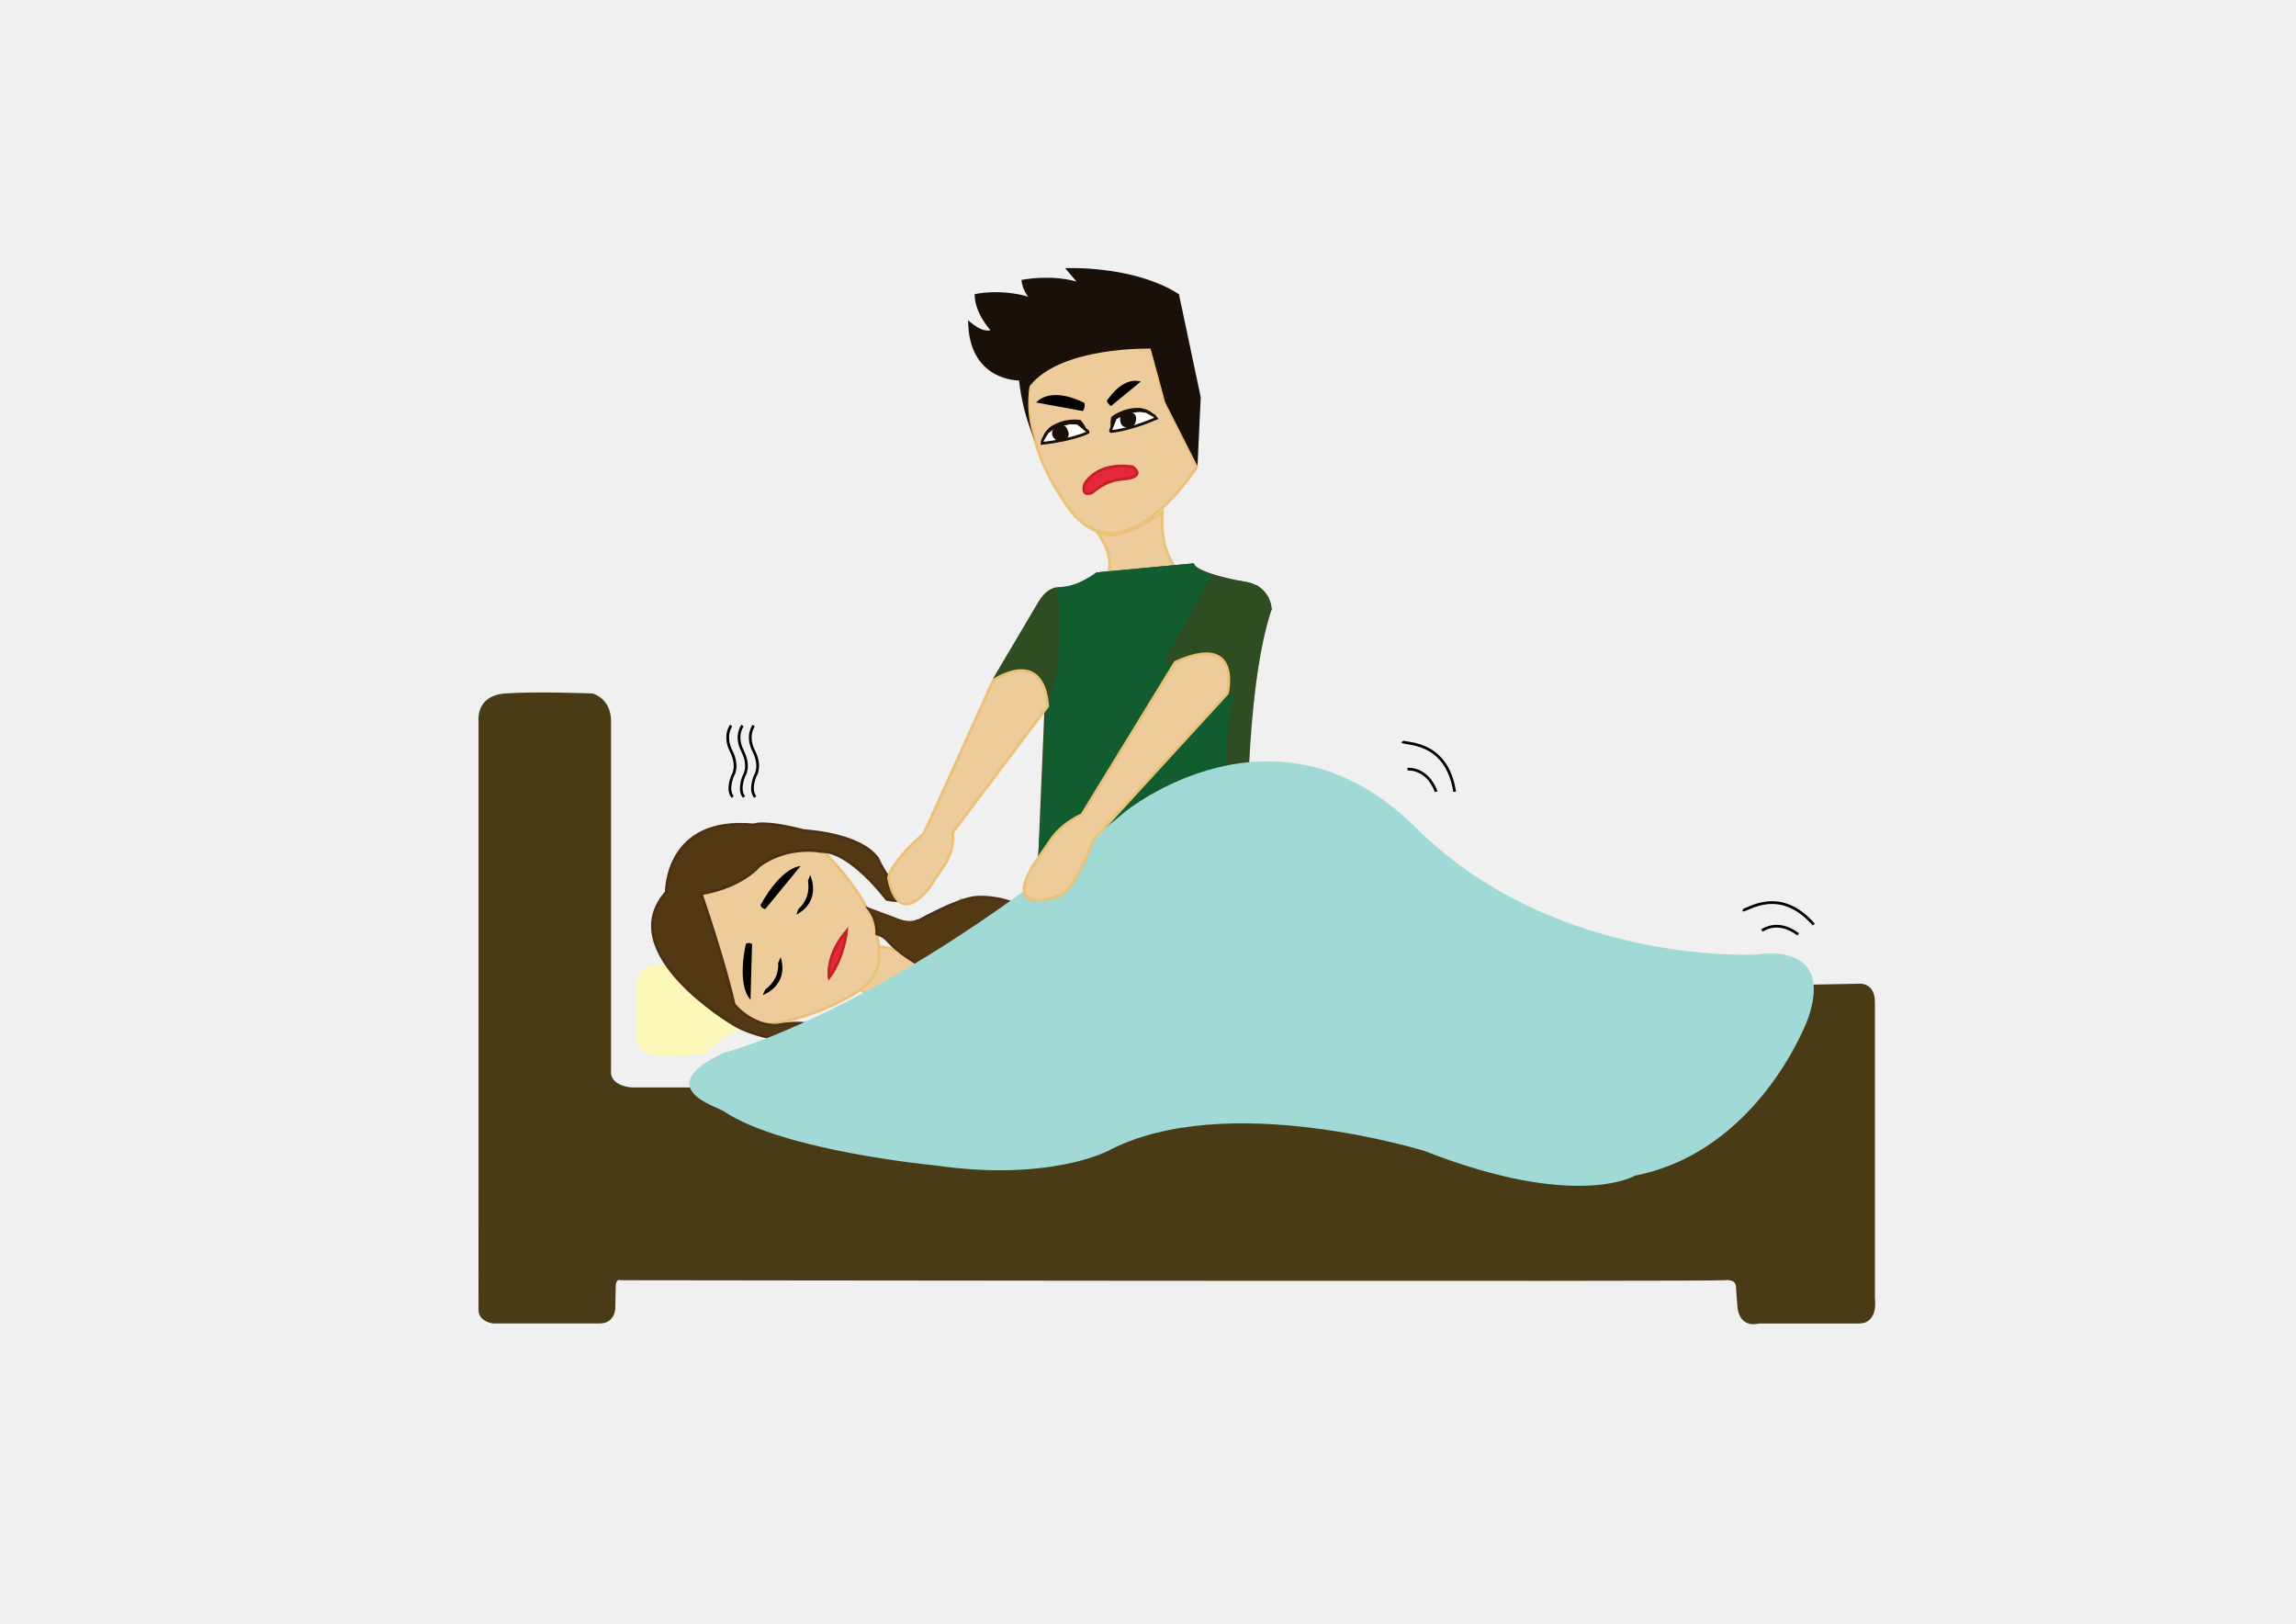
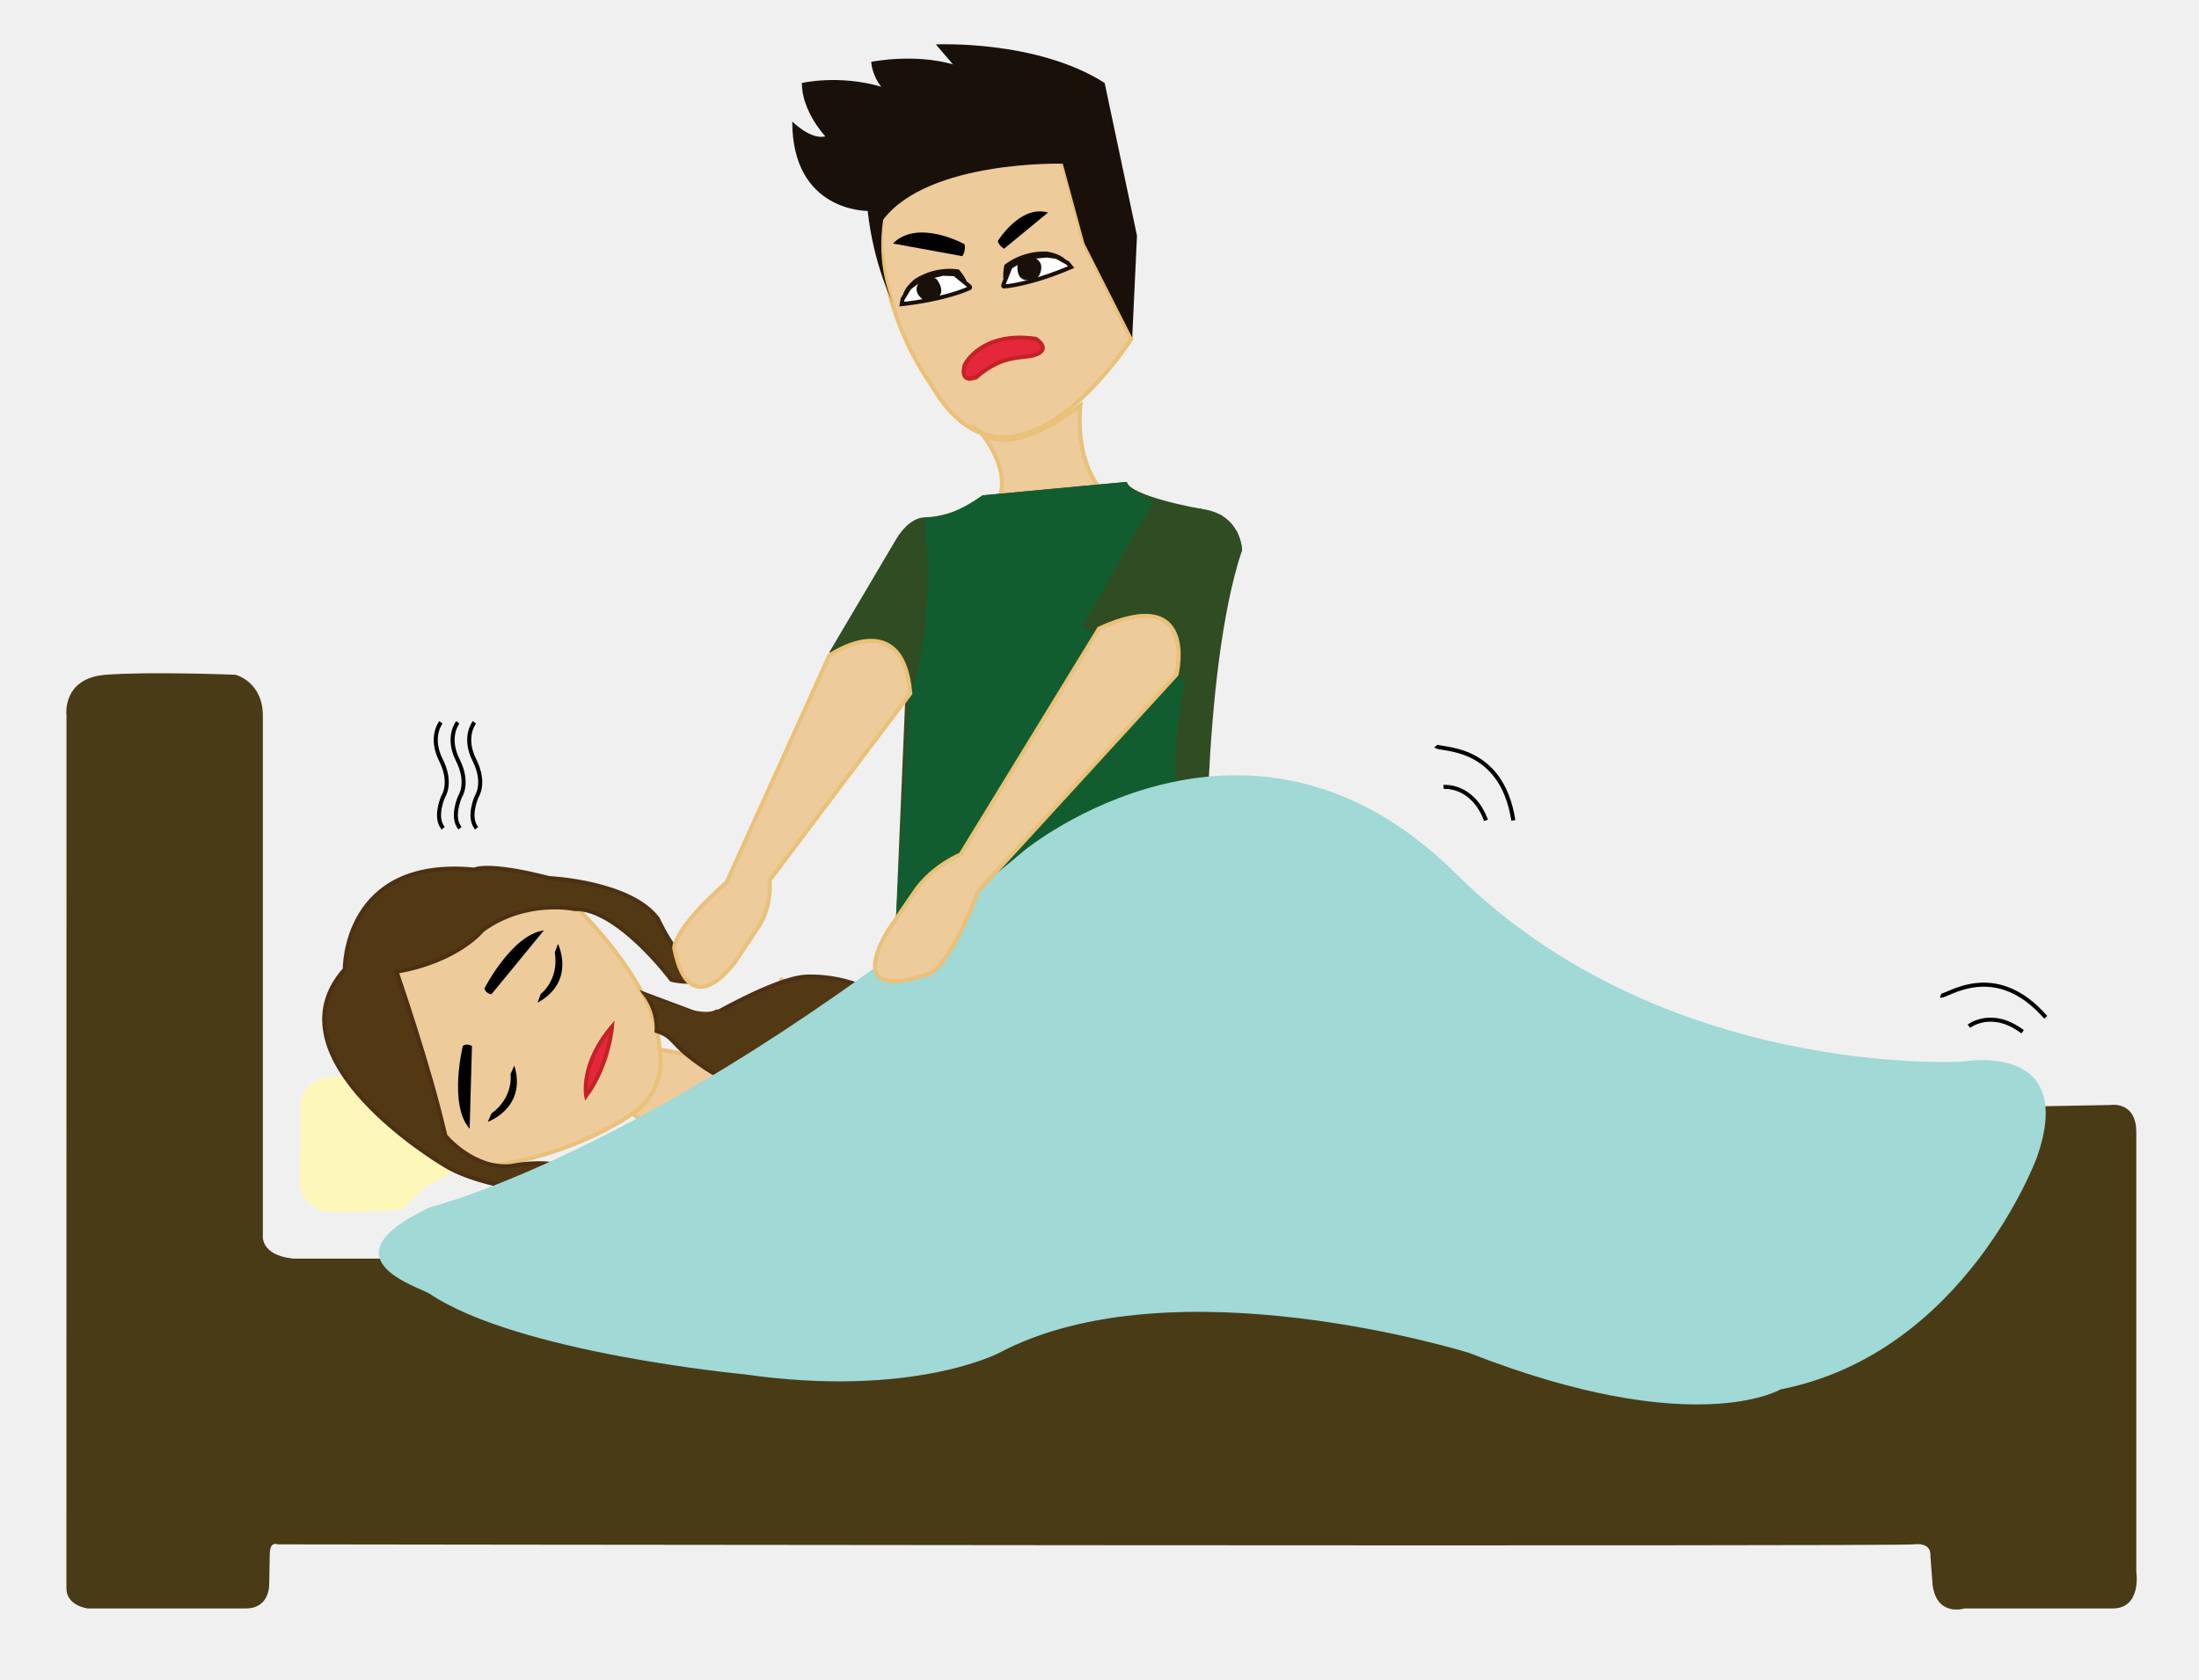
- <svg xmlns="http://www.w3.org/2000/svg" version="1.1" x="0px" y="0px" viewBox="0 0 841.89 595.28" style="enable-background:new 0 0 841.89 595.28;" xml:space="preserve">
+ <svg xmlns="http://www.w3.org/2000/svg" version="1.1" x="0px" y="0px" viewBox="0 0 543.97 415.58" style="enable-background:new 0 0 543.97 415.58;" xml:space="preserve">
  <style type="text/css">
	.st0{fill:#EECB9B;stroke:#EAC179;stroke-miterlimit:10;}
	.st1{fill:#1A100A;}
	.st2{fill:#FFFFFF;stroke:#1A100A;stroke-miterlimit:10;}
	.st3{fill:#E4273A;stroke:#C42127;stroke-miterlimit:10;}
	.st4{fill:#304C23;}
	.st5{fill:#125D2F;}
	.st6{fill:#FDF7BA;}
	.st7{fill:#533814;stroke:#4B3014;stroke-miterlimit:10;}
	.st8{fill:#533814;}
	.st9{fill:none;stroke:#000000;stroke-miterlimit:10;}
	.st10{fill:#483B15;}
	.st11{fill:#A0D9D5;}
</style>
  <g id="Layer_5">
-     <path class="st0" d="M408.63,195.05c0,0,5.75,16.43,0,20.54c-5.75,4.11-17.25,9.86-17.25,9.86l47.64-7.39l-14.79-7.8   c0,0-2.29-11.99-1.14-22.63" />
-     <path class="st0" d="M377.06,140.86c0,0,6.85-13.52,41.14-14.35c0,0,2.84-2.25,4.38,3.63c0.59,2.25,4.39,16.79,4.39,16.79   l11.88,24.28c0,0-29.06,45.67-49.25,11.7C388.23,180.59,375.95,164.31,377.06,140.86z" />
+     <path class="st0" d="M249.6,107.73c0,0,5.75,16.43,0,20.54c-5.75,4.11-17.25,9.86-17.25,9.86l47.64-7.39l-14.79-7.8   c0,0-2.29-11.99-1.14-22.63" />
+     <path class="st0" d="M218.04,53.54c0,0,6.85-13.52,41.14-14.35c0,0,2.84-2.25,4.38,3.63c0.59,2.25,4.39,16.79,4.39,16.79   l11.88,24.28c0,0-29.06,45.67-49.25,11.7C229.2,93.27,216.92,77,218.04,53.54z" />
    <g>
-       <path class="st1" d="M407.48,157.15c-0.64-1.28,0-4.27,0-4.27s4.11-3.63,10.59-3.32c0,0,3.16,0.47,4.42,1.9l0.71,0.95    c0,0-3.32-2.45-5.22-1.9c0,0-5.69-0.02-9.01,2.83C408.98,153.35,407.87,157.94,407.48,157.15z" />
-       <path class="st2" d="M407.48,157.15c0,0-0.63,1.19,0,1.03c0,0,6.01-0.32,16.51-4.78l-0.79-0.98l-2.84-1.58l-2.37-0.31l-2.79,0.26    l-3.76,1.07l-2.46,1.5L407.48,157.15z" />
-       <path class="st1" d="M410.75,152.58c0,0-0.6,3.84,2.14,4.03c0,0,2.21,0.47,3.18-1.13c0,0,1.82-3.11-1.2-4.44    S410.75,152.58,410.75,152.58z" />
+       <path class="st1" d="M248.45,69.83c-0.64-1.28,0-4.27,0-4.27s4.11-3.63,10.59-3.32c0,0,3.16,0.47,4.42,1.9l0.71,0.95    c0,0-3.32-2.45-5.22-1.9c0,0-5.69-0.02-9.01,2.83C249.95,66.03,248.85,70.62,248.45,69.83z" />
+       <path class="st2" d="M248.45,69.83c0,0-0.63,1.19,0,1.03c0,0,6.01-0.32,16.51-4.78l-0.79-0.98l-2.84-1.58l-2.37-0.31l-2.79,0.26    l-3.76,1.07l-2.46,1.5L248.45,69.83z" />
+       <path class="st1" d="M251.73,65.26c0,0-0.6,3.84,2.14,4.03c0,0,2.21,0.47,3.18-1.13c0,0,1.82-3.11-1.2-4.44    C252.83,62.4,251.73,65.26,251.73,65.26z" />
    </g>
-     <path class="st1" d="M398.33,157.72c-0.07-1.43-2.1-3.72-2.1-3.72s-5.36-1.15-10.85,2.31c0,0-2.52,1.97-2.92,3.83l-0.15,1.18   c0,0,1.69-3.76,3.61-4.21c0,0,4.94-2.81,9.24-1.96C395.15,155.14,398.37,158.6,398.33,157.72z" />
-     <path class="st2" d="M398.33,157.72c0,0,1.13,0.72,0.5,0.89c0,0-5.39,2.67-16.73,3.95l0.2-1.25l1.7-2.78l1.91-1.44l2.56-1.14   l3.8-0.91l2.88,0.1L398.33,157.72z" />
-     <path class="st1" d="M390.77,156.43c0,0,2.41,3.05,0.12,4.56c0,0-1.69,1.5-3.33,0.58c0,0-3.12-1.82-1.14-4.45   C388.4,154.48,390.77,156.43,390.77,156.43z" />
-     <path class="st3" d="M397.59,177.79c0.14-0.64,4.59-8.6,17.68-6.66c0,0,4.1,2.6-0.4,4.03c-2.94,0.94-7.56-0.38-14.31,5.41   C400.56,180.57,396.52,182.59,397.59,177.79z" />
-     <path d="M405.85,146.96c0,0,5.56-9.09,12.43-7.06l-10.87,8.95C407.41,148.85,406.23,148.23,405.85,146.96z" />
-     <path d="M397.64,147.74c0,0-11.53-6.42-17.72-0.18l17.18,3.13C397.1,150.69,398,149.33,397.64,147.74z" />
-     <path class="st1" d="M390.54,98.31c0,0,24.87-1.23,41.75,9.53l7.99,37.79l-1.18,25.2l-11.84-23.35l-5.33-19.67   c0,0-33.16-0.92-44.42,13.83c0,0-2.08,10.77,2.37,20.59c0,0-4.74-9.22-6.22-22.74c0,0-18.66,0.31-18.66-22.12   c0,0,4.54,4.61,8.19,3.69c0,0-5.82-6.15-5.82-13.21c0,0,9.1-2.15,19.65,0.92c0,0-2.18-2.46-2.48-6.15c0,0,10.48-2.15,20.2,0.61   L390.54,98.31z" />
-     <path class="st0" d="M401.77,194.48c0,0,10.25,11.94,1.76,20.16l30.67-3.56c0,0-9.31-5.3-7.94-23.46   C426.26,187.62,410.15,200.71,401.77,194.48z" />
-     <path class="st4" d="M402.05,209.86c0,0-5.78,5.15-14.27,5.45c0,0-3.68-0.3-7.1,5.45l-16.53,27.95l18.95,8.33l-2.42,57.25   c0,0,29.53,11.81,76.75,0c0,0-1.36-60.24,8.83-90.81c0,0,0-9.08-10.19-10.29c0,0-17.33-3.03-18.34-6.66L402.05,209.86z" />
-     <path class="st5" d="M387.78,215.31c0,0,3.1,25.96-3.58,43.58c0,0-0.92,14.05-3.53,55.4c0,0,34.52,11.49,76.75,0   c0,0-22.09-43.09,8.83-90.81c0,0,0.41-7.81-10.19-10.29c0,0-16.2-1.08-18.34-6.66l-35.67,3.33   C402.05,209.86,393.38,216.25,387.78,215.31z" />
-     <path class="st4" d="M444.49,211.1l-17.68,31.13c0,0,25.26,14.38,25.52,13.35s3.43-11.3,3.43-11.3l4.11-9.57l6.39-11.23l-1.11-4.46   c0,0-3.93-4.58-4.27-4.38c-0.34,0.2-4.81-1.45-4.81-1.45l-6.46-0.85L444.49,211.1z" />
+     <path class="st1" d="M239.3,70.4c-0.07-1.43-2.1-3.72-2.1-3.72s-5.36-1.15-10.85,2.31c0,0-2.52,1.97-2.92,3.83L223.28,74   c0,0,1.69-3.76,3.61-4.21c0,0,4.94-2.81,9.24-1.96C236.13,67.82,239.35,71.28,239.3,70.4z" />
+     <path class="st2" d="M239.3,70.4c0,0,1.13,0.72,0.5,0.89c0,0-5.39,2.67-16.73,3.95l0.2-1.25l1.7-2.78l1.91-1.44l2.56-1.14l3.8-0.91   l2.88,0.1L239.3,70.4z" />
+     <path class="st1" d="M231.74,69.11c0,0,2.41,3.05,0.12,4.56c0,0-1.69,1.5-3.33,0.58c0,0-3.12-1.82-1.14-4.45   C229.38,67.17,231.74,69.11,231.74,69.11z" />
+     <path class="st3" d="M238.57,90.48c0.14-0.64,4.59-8.6,17.68-6.66c0,0,4.1,2.6-0.4,4.03c-2.94,0.94-7.56-0.38-14.31,5.41   C241.53,93.25,237.49,95.28,238.57,90.48z" />
+     <path d="M246.82,59.64c0,0,5.56-9.09,12.43-7.06l-10.87,8.95C248.38,61.54,247.2,60.92,246.82,59.64z" />
+     <path d="M238.61,60.42c0,0-11.53-6.42-17.72-0.18l17.18,3.13C238.07,63.37,238.97,62.01,238.61,60.42z" />
+     <path class="st1" d="M231.51,10.99c0,0,24.87-1.23,41.75,9.53l8,37.79l-1.18,25.2l-11.84-23.35l-5.33-19.67   c0,0-33.16-0.92-44.42,13.83c0,0-2.08,10.77,2.37,20.59c0,0-4.74-9.22-6.22-22.74c0,0-18.66,0.31-18.66-22.12   c0,0,4.54,4.61,8.19,3.69c0,0-5.82-6.15-5.82-13.21c0,0,9.1-2.15,19.65,0.92c0,0-2.18-2.46-2.48-6.15c0,0,10.48-2.15,20.2,0.61   L231.51,10.99z" />
+     <path class="st0" d="M242.74,107.16c0,0,10.25,11.94,1.76,20.16l30.67-3.56c0,0-9.31-5.3-7.94-23.46   C267.23,100.3,251.13,113.39,242.74,107.16z" />
+     <path class="st4" d="M243.02,122.54c0,0-5.78,5.15-14.27,5.45c0,0-3.68-0.3-7.1,5.45l-16.53,27.95l18.95,8.33l-2.42,57.25   c0,0,29.53,11.81,76.75,0c0,0-1.36-60.24,8.83-90.81c0,0,0-9.08-10.19-10.29c0,0-17.33-3.03-18.34-6.66L243.02,122.54z" />
+     <path class="st5" d="M228.75,127.99c0,0,3.1,25.96-3.58,43.58c0,0-0.92,14.05-3.53,55.4c0,0,34.52,11.49,76.75,0   c0,0-22.09-43.09,8.83-90.81c0,0,0.41-7.81-10.19-10.29c0,0-16.2-1.08-18.34-6.66l-35.67,3.33   C243.02,122.54,234.35,128.93,228.75,127.99z" />
+     <path class="st4" d="M285.46,123.78l-17.68,31.13c0,0,25.26,14.38,25.52,13.35c0.25-1.03,3.43-11.3,3.43-11.3l4.11-9.57l6.39-11.23   l-1.11-4.46c0,0-3.93-4.58-4.27-4.38s-4.81-1.45-4.81-1.45l-6.46-0.85L285.46,123.78z" />
  </g>
  <g id="bed">
    <g id="pillow">
-       <path class="st6" d="M233.35,361.98c0,0-1.13-7.51,7.88-8.26l31.16-1.5c0,0-0.81,16.48,11.61,20.82l-13.11,4.33l-6.42,3.51    l-5.04,4.51c0,0,4.7,1.74-19.71,1.74c0,0-5.35-1.13-6.43-6.01L233.35,361.98z" />
+       <path class="st6" d="M74.33,274.66c0,0-1.13-7.51,7.88-8.26l31.16-1.5c0,0-0.81,16.48,11.61,20.82l-13.11,4.33l-6.42,3.51    l-5.04,4.51c0,0,4.7,1.74-19.71,1.74c0,0-5.35-1.13-6.43-6.01L74.33,274.66z" />
    </g>
    <g id="Layer_3">
      <g>
-         <path class="st0" d="M269.41,368.04c-0.46-0.37-16.25-39.56-16.25-39.56l43.95-21.02c0,0,24.06,20.84,25.1,39.47     c0,0,2.31,9.89-6.76,15.91c0,0-16.98,12.28-40.95,13.33L269.41,368.04z" />
-         <path class="st0" d="M330.65,387.57c0,0,0.87-14.1-4.18-17.2l-11.01-7.53l2.25-1.77l1.34-1.43l1.16-1.62l0.89-1.66l1.01-3.07     l0.33-2.32l0.02-2.03l-0.24-2l10.68,1.99c0,0,12.91,0.18,19.61-19.71L330.65,387.57z" />
+         <path class="st0" d="M110.38,280.73c-0.46-0.37-16.25-39.56-16.25-39.56l43.95-21.02c0,0,24.06,20.84,25.1,39.47     c0,0,2.31,9.89-6.76,15.91c0,0-16.98,12.28-40.95,13.33L110.38,280.73z" />
+         <path class="st0" d="M171.62,300.25c0,0,0.87-14.1-4.18-17.2l-11.01-7.53l2.25-1.77l1.34-1.43l1.16-1.62l0.89-1.66l1.01-3.07     l0.33-2.32l0.02-2.03l-0.24-2l10.68,1.99c0,0,12.91,0.18,19.61-19.71L171.62,300.25z" />
      </g>
-       <path class="st7" d="M268.4,375.2c0,0-43.77-26.02-24.08-48.1c0,0-0.41-27.81,32.09-24.66c0,0,3.1-1.85,18.46,2.1    c0,0,20.1,0.91,26.89,10.07c0,0,8.58,18.85,12.72,7.77c0,0,2.84,10.08-9.36,7.32c0,0-13.33-17.92-24.01-17.51    c0,0-11.96-2.58-22.7,5.23c0,0-6.07,7.66-21.28,10.27c0,0,8.38,24.18,12.06,40.59c0,0,6.88,8.39,16.24,7.49    c0,0,12.21-2.64,17.14,2.41c0,0-12.7-0.35-20.1,2.29C282.46,380.47,273.83,378.81,268.4,375.2z" />
-       <path class="st7" d="M321.46,342.36c0,0,0.53-4.61-2.82-9.07l15.47,5.79c0,0,16.69-9.78,24.25-10.16c0,0,13.99-0.97,21.8,8.16    c0,0,16.97,15.17-7.48,29.07c0,0,8.63-15.01-8.46-12.19c0,0-7.37,3.45-17.23,2.57c0,0-4.87,0.78-13.68-5.12    C324.49,345.5,326.27,343.96,321.46,342.36z" />
-       <path class="st8" d="M317.71,332.93c0,0,14.31,6.33,18.09,4.31s0.41,11.03,0.41,11.03L317.71,332.93z" />
-       <path d="M291.99,335.36l0.81-2.18c0,0,4.58-3.4,3.47-10.27l0.79-2.1C297.06,320.81,301.62,330.1,291.99,335.36z" />
-       <path d="M286.25,350.9l-0.94,2.12c0,0,0.89,5.63-4.72,9.76l-0.91,2.05C279.68,364.84,289.44,361.41,286.25,350.9z" />
-       <path class="st3" d="M304.03,358.39c0,0-1.51-7.83,6.4-17.1C310.43,341.29,309.66,350.72,304.03,358.39z" />
-       <path d="M278.85,331.86c0,0,6.82-13.34,14.72-14.38l-12.98,15.81C280.59,333.28,279.24,333.15,278.85,331.86z" />
-       <path d="M273.52,346.03c0,0-3.6,14.55,1.68,20.52l0.57-20.45C275.78,346.09,274.67,345.31,273.52,346.03z" />
-       <path class="st9" d="M268.1,266.01c0,0-2.88,3.61,0,9.33c2.88,5.72,0.56,9.03,0.56,9.03s-2.31,5.12,0,7.83" />
-       <path class="st9" d="M272.27,266.01c0,0-2.88,3.61,0,9.33c2.88,5.72,0.56,9.03,0.56,9.03s-2.31,5.12,0,7.83" />
-       <path class="st9" d="M276.38,266.01c0,0-2.88,3.61,0,9.33c2.88,5.72,0.56,9.03,0.56,9.03s-2.31,5.12,0,7.83" />
+       <path class="st7" d="M109.37,287.88c0,0-43.77-26.02-24.08-48.1c0,0-0.41-27.81,32.09-24.66c0,0,3.1-1.85,18.46,2.1    c0,0,20.1,0.91,26.89,10.07c0,0,8.58,18.85,12.72,7.77c0,0,2.84,10.08-9.36,7.32c0,0-13.33-17.92-24.01-17.51    c0,0-11.96-2.58-22.7,5.23c0,0-6.07,7.66-21.28,10.27c0,0,8.38,24.18,12.06,40.59c0,0,6.88,8.39,16.24,7.49    c0,0,12.21-2.64,17.14,2.41c0,0-12.7-0.35-20.1,2.29C123.43,293.15,114.8,291.49,109.37,287.88z" />
+       <path class="st7" d="M162.43,255.04c0,0,0.53-4.61-2.82-9.07l15.47,5.79c0,0,16.69-9.78,24.25-10.16c0,0,13.99-0.97,21.8,8.16    c0,0,16.97,15.17-7.48,29.07c0,0,8.63-15.01-8.46-12.19c0,0-7.37,3.45-17.23,2.57c0,0-4.87,0.78-13.68-5.12    C165.46,258.18,167.24,256.64,162.43,255.04z" />
+       <path class="st8" d="M158.68,245.61c0,0,14.31,6.33,18.09,4.31s0.41,11.03,0.41,11.03L158.68,245.61z" />
+       <path d="M132.96,248.05l0.81-2.18c0,0,4.58-3.4,3.47-10.27l0.79-2.1C138.03,233.49,142.6,242.79,132.96,248.05z" />
+       <path d="M127.23,263.58l-0.94,2.12c0,0,0.89,5.63-4.72,9.76l-0.91,2.05C120.65,277.52,130.41,274.09,127.23,263.58z" />
+       <path class="st3" d="M145,271.07c0,0-1.51-7.83,6.4-17.1C151.4,253.97,150.63,263.41,145,271.07z" />
+       <path d="M119.82,244.54c0,0,6.82-13.34,14.72-14.38l-12.98,15.81C121.56,245.97,120.21,245.83,119.82,244.54z" />
+       <path d="M114.5,258.71c0,0-3.6,14.55,1.68,20.52l0.57-20.45C116.75,258.77,115.64,257.99,114.5,258.71z" />
+       <path class="st9" d="M109.07,178.69c0,0-2.88,3.61,0,9.33c2.88,5.72,0.56,9.03,0.56,9.03s-2.31,5.12,0,7.83" />
+       <path class="st9" d="M113.24,178.69c0,0-2.88,3.61,0,9.33c2.88,5.72,0.56,9.03,0.56,9.03s-2.31,5.12,0,7.83" />
+       <path class="st9" d="M117.35,178.69c0,0-2.88,3.61,0,9.33c2.88,5.72,0.56,9.03,0.56,9.03s-2.31,5.12,0,7.83" />
    </g>
-     <path class="st10" d="M175.48,264.38c0,0-1.27-9.29,9.71-10.14c10.98-0.84,32.1,0,32.1,0s6.76,1.69,6.76,10.14v128.39   c0,0-0.84,5.07,7.6,5.91h409.67c0,0,5.35,1.41,5.35-6.48v-25.34c0,0-1.69-5.07,4.5-5.63l29.85-0.56c0,0,6.47-1.13,6.47,6.76v108.68   c0,0,1.42,9.1-5.9,9.1h-36.6c0,0-6.76,2.16-7.88-5.72l-0.56-7.32c0,0,0.56-3.38-4.22-2.82c-4.79,0.56-404.6,0-404.6,0   s-1.97-0.99-1.97,2.53l-0.14,7.46c0,0,0.14,5.86-5.77,5.86s-39.14,0-39.14,0s-5.29-0.65-5.25-5.02   C175.48,475.83,175.48,264.38,175.48,264.38z" />
-     <path class="st11" d="M265.34,407.38c-2.51-1.69-27.03-8.63,0-21.4c0,0,59.32-14.51,147.16-88.34c0,0,55.19-45.3,106.62,5.75   s125.39,46.55,125.39,46.55s28.53-5.26,18.4,23.65c0,0-17.64,48.43-63.44,57.44c0,0-21.4,12.76-76.96-9.01c0,0-73.21-22.9-116.38,0   c0,0-21.4,11.26-63.07,5.26C343.05,427.28,287.11,422.02,265.34,407.38z" />
-     <path class="st9" d="M516.11,281.99c0,0,7.13-0.75,10.51,8.26" />
-     <path class="st9" d="M514.24,271.86c0.75,1.13,16.14-0.75,19.15,18.4" />
-     <path class="st9" d="M646.06,341.18c0,0,5.63-4.44,13.3,1.38" />
-     <path class="st9" d="M639.07,333.61c1.24,0.55,13.26-9.24,26,5.36" />
+     <path class="st10" d="M16.45,177.06c0,0-1.27-9.29,9.71-10.14c10.98-0.84,32.1,0,32.1,0s6.76,1.69,6.76,10.14v128.39   c0,0-0.84,5.07,7.6,5.91h409.67c0,0,5.35,1.41,5.35-6.48v-25.34c0,0-1.69-5.07,4.5-5.63l29.85-0.56c0,0,6.47-1.13,6.47,6.76V388.8   c0,0,1.42,9.1-5.9,9.1h-36.6c0,0-6.76,2.16-7.88-5.72l-0.56-7.32c0,0,0.56-3.38-4.22-2.82c-4.79,0.56-404.6,0-404.6,0   s-1.97-0.99-1.97,2.53l-0.14,7.46c0,0,0.14,5.86-5.77,5.86s-39.14,0-39.14,0s-5.29-0.65-5.25-5.02   C16.45,388.52,16.45,177.06,16.45,177.06z" />
+     <path class="st11" d="M106.31,320.06c-2.51-1.69-27.03-8.63,0-21.4c0,0,59.32-14.51,147.16-88.34c0,0,55.19-45.3,106.62,5.75   s125.39,46.55,125.39,46.55s28.53-5.26,18.4,23.65c0,0-17.64,48.43-63.44,57.44c0,0-21.4,12.76-76.96-9.01c0,0-73.21-22.9-116.38,0   c0,0-21.4,11.26-63.07,5.26C184.02,339.96,128.08,334.7,106.31,320.06z" />
+     <path class="st9" d="M357.09,194.67c0,0,7.13-0.75,10.51,8.26" />
+     <path class="st9" d="M355.21,184.54c0.75,1.13,16.14-0.75,19.15,18.4" />
+     <path class="st9" d="M487.04,253.86c0,0,5.63-4.44,13.3,1.38" />
+     <path class="st9" d="M480.05,246.29c1.24,0.55,13.26-9.24,26,5.36" />
  </g>
  <g id="arms">
-     <path class="st0" d="M450.07,254.18c0,0,5.51-22.61-19.16-11.37l-34.23,55.88c0,0-6.5,2.61-10.92,8.56l-6.92,10.07   c0,0-12.35,18.78,10.35,10.8c0,0,5.06-2.29,11.77-20.28L450.07,254.18z" />
-     <path class="st0" d="M364.17,249.48c0,0,18.22-12.7,20.03,9.41l-34.83,46.23c0,0,0.8,5.69-2.52,11.17l-5.9,8.87   c0,0-11.29,16.15-15.14-3.28c0,0-0.39-4.53,12.97-16.31L364.17,249.48z" />
+     <path class="st0" d="M291.04,166.86c0,0,5.51-22.61-19.16-11.37l-34.23,55.88c0,0-6.5,2.61-10.92,8.56L219.81,230   c0,0-12.35,18.78,10.35,10.8c0,0,5.06-2.29,11.77-20.28L291.04,166.86z" />
+     <path class="st0" d="M205.15,162.16c0,0,18.22-12.7,20.03,9.41l-34.83,46.23c0,0,0.8,5.69-2.52,11.17l-5.9,8.87   c0,0-11.29,16.15-15.14-3.28c0,0-0.39-4.53,12.97-16.31L205.15,162.16z" />
  </g>
</svg>
